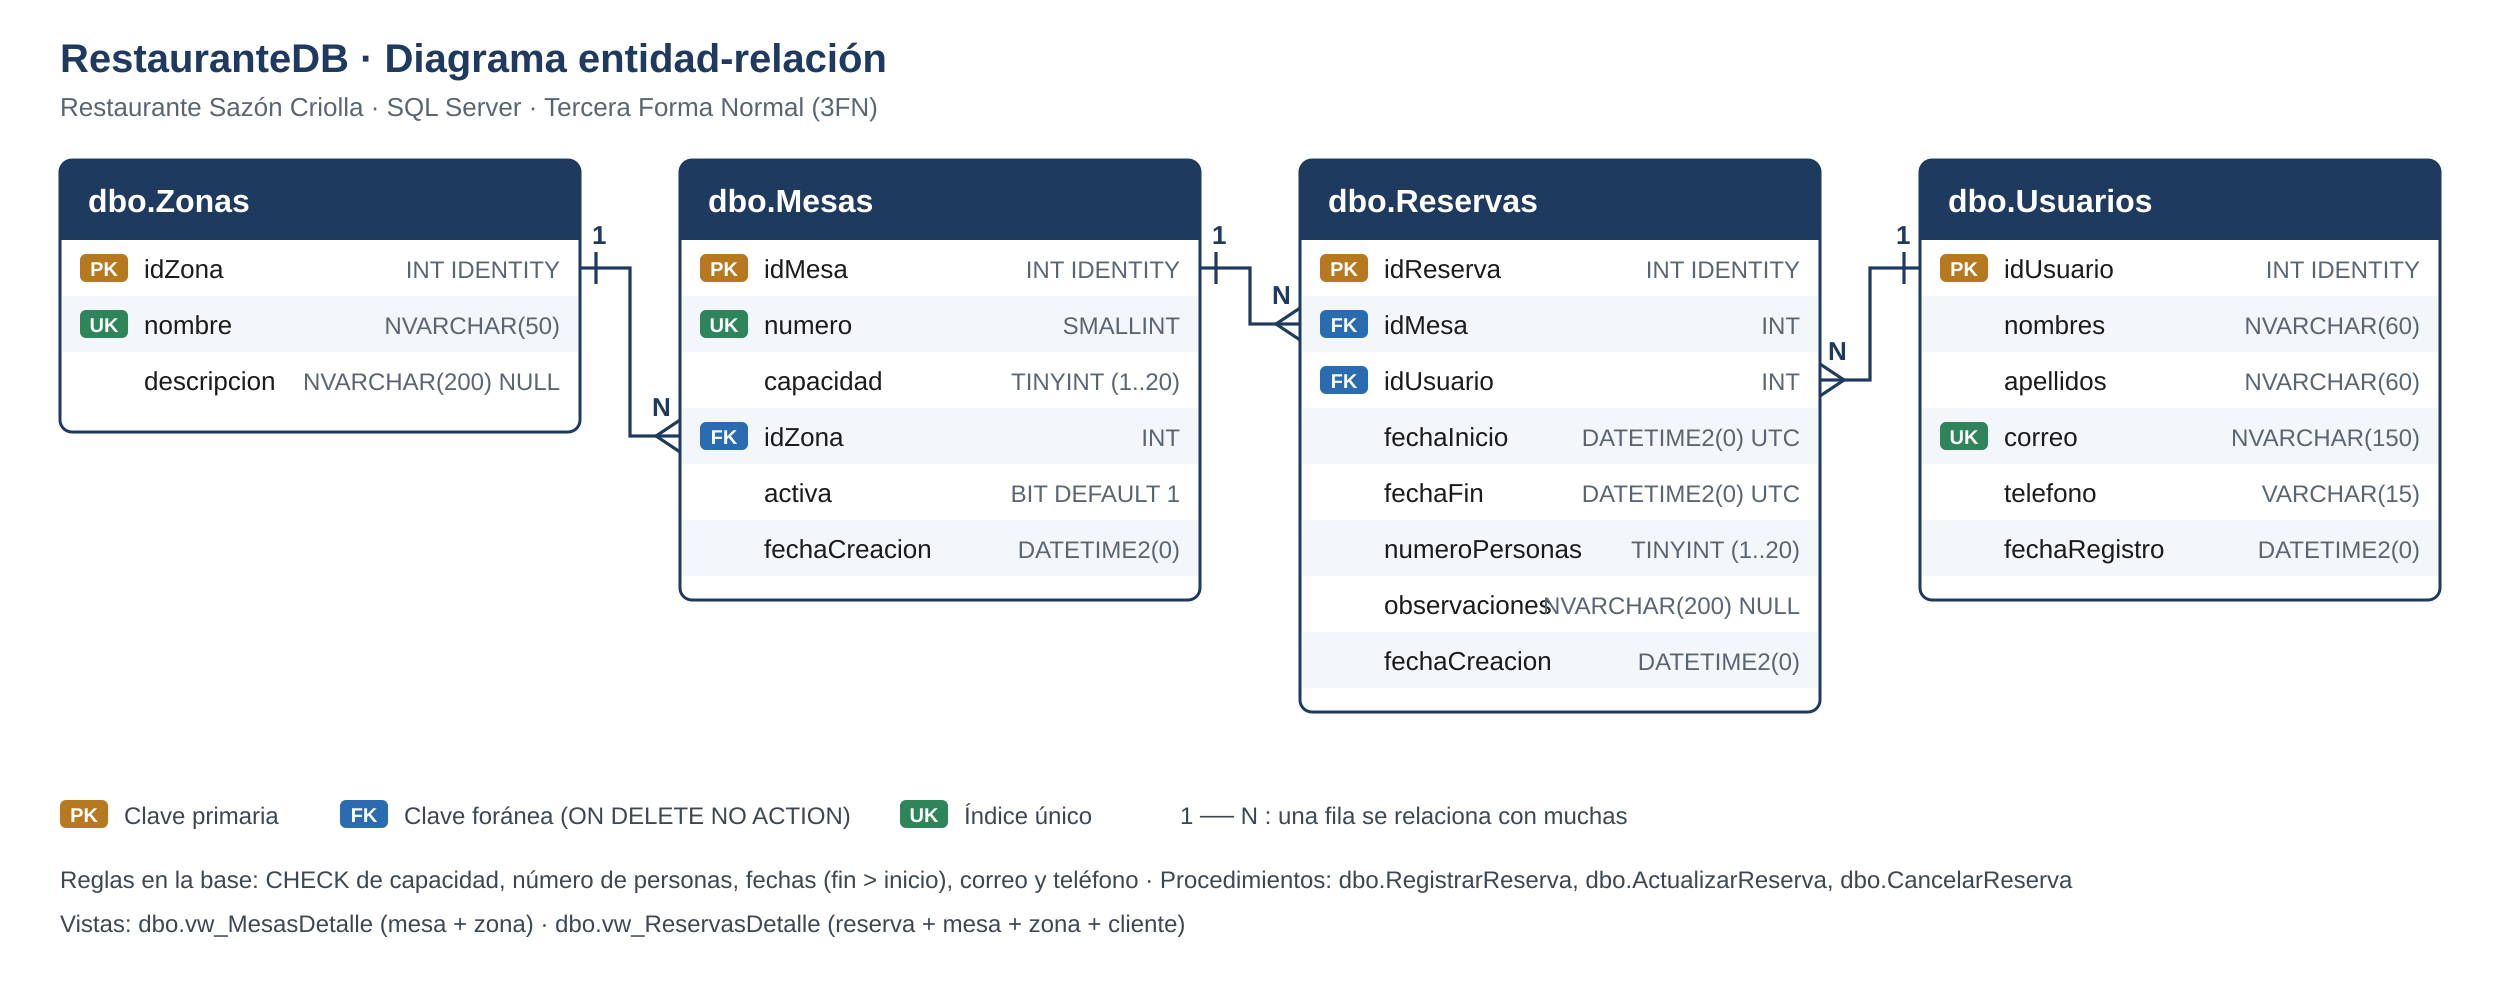
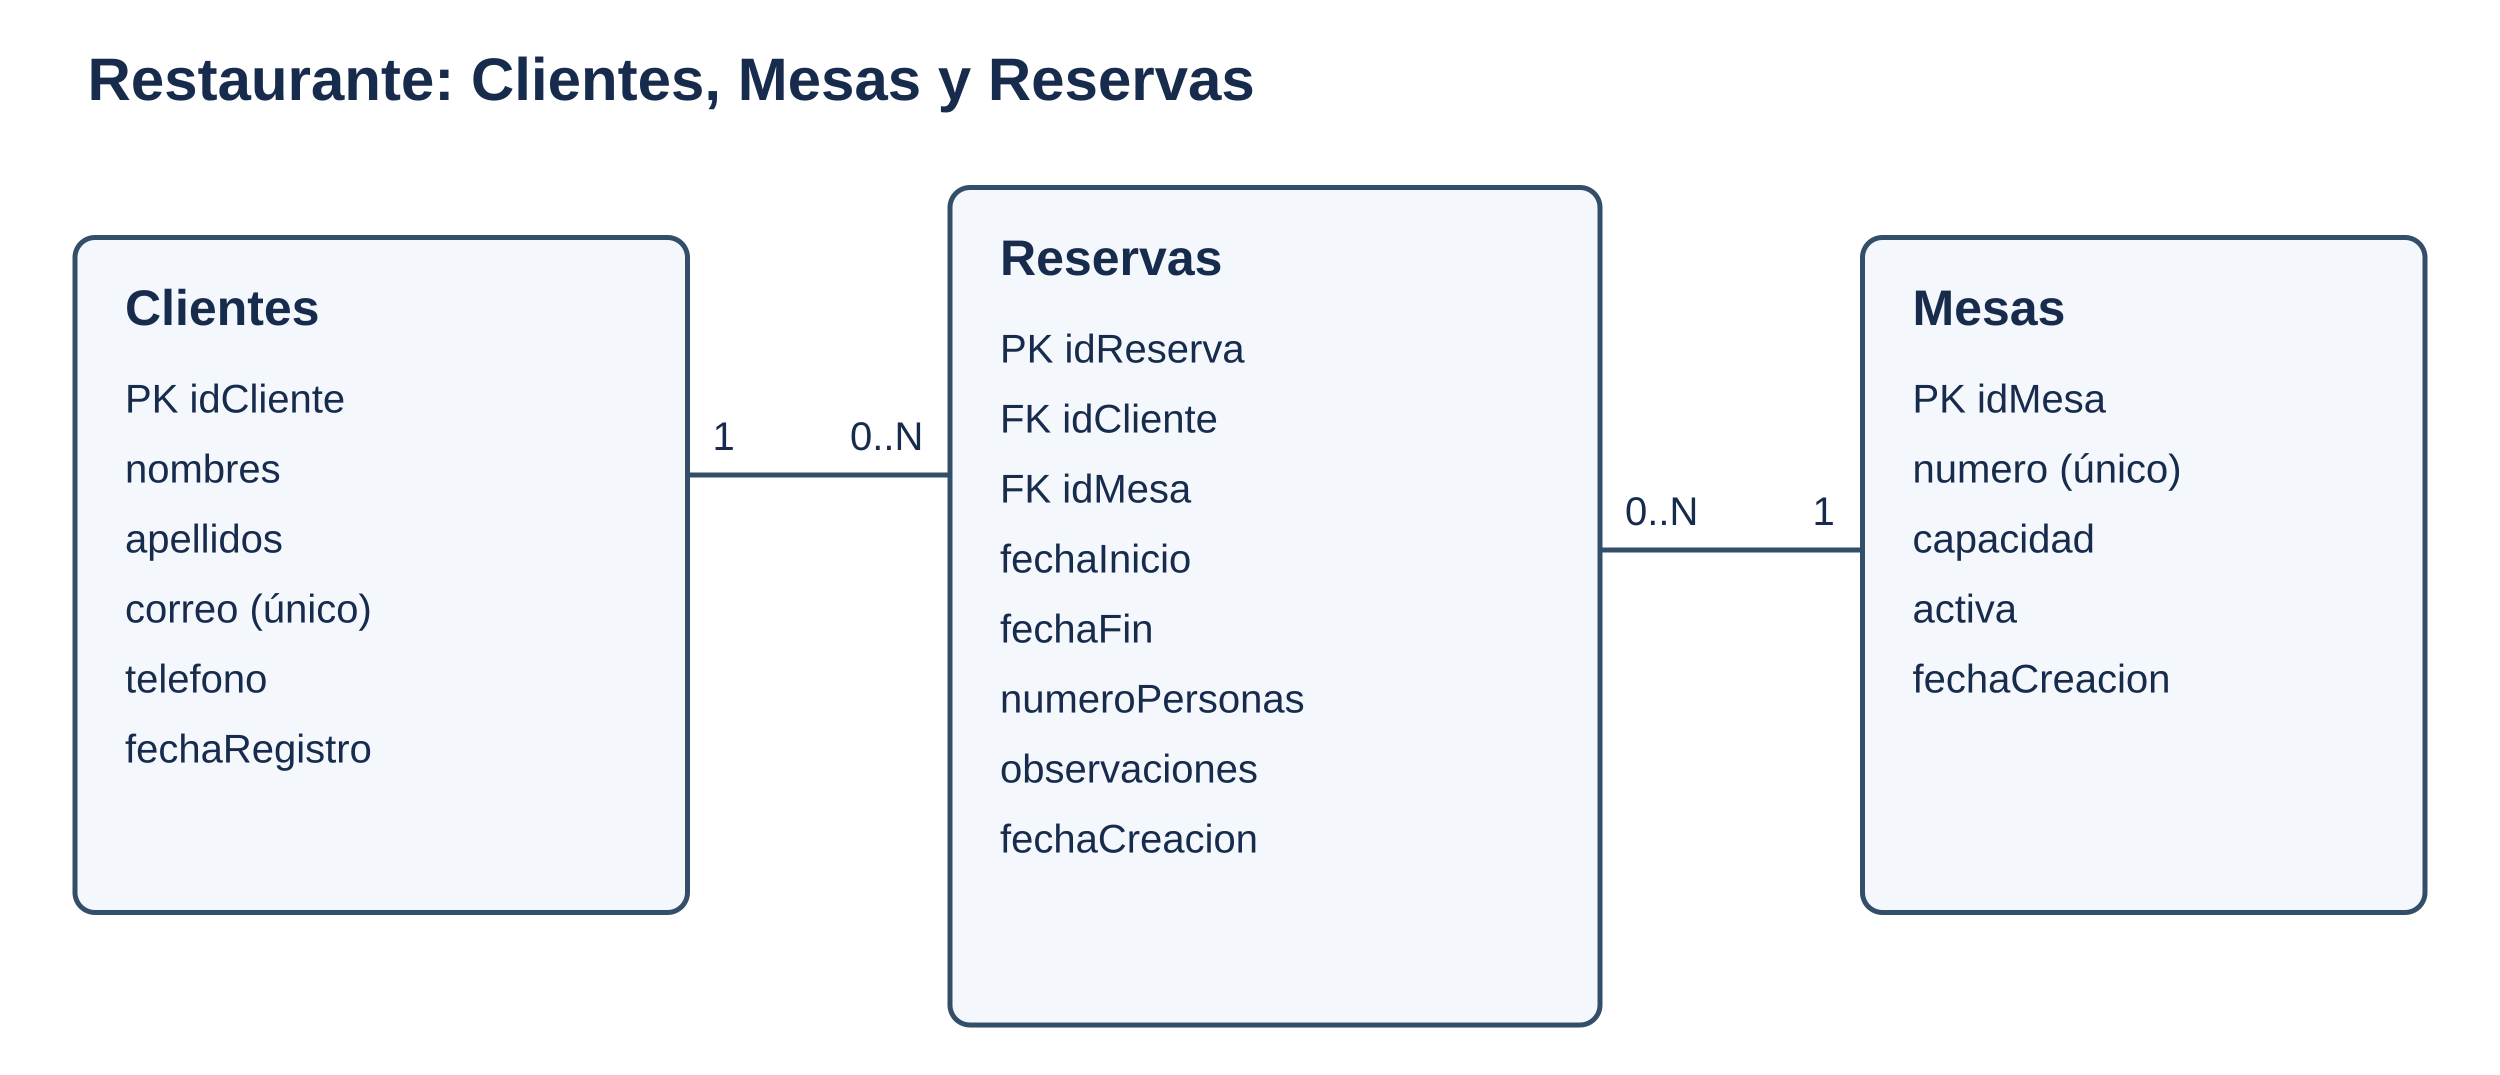
- <svg xmlns="http://www.w3.org/2000/svg" width="1250" height="500" viewBox="0 0 1250 500" font-family="Segoe UI, Arial, sans-serif">
-   <style>
-     .caja { fill: #ffffff; stroke: #1f3a5f; stroke-width: 1.5; }
-     .cabecera { fill: #1f3a5f; }
-     .titulo-tabla { fill: #ffffff; font-size: 16px; font-weight: 600; }
-     .fila-par { fill: #f3f6fa; }
-     .columna { fill: #1b1b1b; font-size: 13px; }
-     .tipo { fill: #5a6573; font-size: 12px; }
-     .pk { fill: #b7791f; }
-     .fk { fill: #2b6cb0; }
-     .uk { fill: #2f855a; }
-     .insignia { fill: #ffffff; font-size: 10px; font-weight: 700; }
-     .relacion { fill: none; stroke: #1f3a5f; stroke-width: 1.6; }
-     .cardinalidad { fill: #1f3a5f; font-size: 13px; font-weight: 700; }
-     .encabezado { fill: #1f3a5f; font-size: 20px; font-weight: 700; }
-     .subtitulo { fill: #5a6573; font-size: 13px; }
-     .leyenda { fill: #3d4752; font-size: 12px; }
-   </style>
-   <rect width="1250" height="500" fill="#ffffff" />
-   <text x="30" y="36" class="encabezado">RestauranteDB · Diagrama entidad-relación</text>
-   <text x="30" y="58" class="subtitulo">Restaurante Sazón Criolla · SQL Server · Tercera Forma Normal (3FN)</text>
-   <g transform="translate(30,80)">
-     <rect class="caja" width="260" height="136" rx="6" />
-     <path class="cabecera" d="M6,0 H254 A6,6 0 0 1 260,6 V40 H0 V6 A6,6 0 0 1 6,0 Z" />
-     <text x="14" y="26" class="titulo-tabla">dbo.Zonas</text>
-     <rect class="fila-par" x="1" y="68" width="258" height="28" />
-     <g transform="translate(0,40)">
-       <rect class="pk" x="10" y="7" width="24" height="14" rx="3" />
-       <text x="22" y="18" class="insignia" text-anchor="middle">PK</text>
-       <text x="42" y="19" class="columna">idZona</text>
-       <text x="250" y="19" class="tipo" text-anchor="end">INT IDENTITY</text>
-     </g>
-     <g transform="translate(0,68)">
-       <rect class="uk" x="10" y="7" width="24" height="14" rx="3" />
-       <text x="22" y="18" class="insignia" text-anchor="middle">UK</text>
-       <text x="42" y="19" class="columna">nombre</text>
-       <text x="250" y="19" class="tipo" text-anchor="end">NVARCHAR(50)</text>
-     </g>
-     <g transform="translate(0,96)">
-       <text x="42" y="19" class="columna">descripcion</text>
-       <text x="250" y="19" class="tipo" text-anchor="end">NVARCHAR(200) NULL</text>
-     </g>
-   </g>
-   <g transform="translate(340,80)">
-     <rect class="caja" width="260" height="220" rx="6" />
-     <path class="cabecera" d="M6,0 H254 A6,6 0 0 1 260,6 V40 H0 V6 A6,6 0 0 1 6,0 Z" />
-     <text x="14" y="26" class="titulo-tabla">dbo.Mesas</text>
-     <rect class="fila-par" x="1" y="68" width="258" height="28" />
-     <rect class="fila-par" x="1" y="124" width="258" height="28" />
-     <rect class="fila-par" x="1" y="180" width="258" height="28" />
-     <g transform="translate(0,40)">
-       <rect class="pk" x="10" y="7" width="24" height="14" rx="3" />
-       <text x="22" y="18" class="insignia" text-anchor="middle">PK</text>
-       <text x="42" y="19" class="columna">idMesa</text>
-       <text x="250" y="19" class="tipo" text-anchor="end">INT IDENTITY</text>
-     </g>
-     <g transform="translate(0,68)">
-       <rect class="uk" x="10" y="7" width="24" height="14" rx="3" />
-       <text x="22" y="18" class="insignia" text-anchor="middle">UK</text>
-       <text x="42" y="19" class="columna">numero</text>
-       <text x="250" y="19" class="tipo" text-anchor="end">SMALLINT</text>
-     </g>
-     <g transform="translate(0,96)">
-       <text x="42" y="19" class="columna">capacidad</text>
-       <text x="250" y="19" class="tipo" text-anchor="end">TINYINT (1..20)</text>
-     </g>
-     <g transform="translate(0,124)">
-       <rect class="fk" x="10" y="7" width="24" height="14" rx="3" />
-       <text x="22" y="18" class="insignia" text-anchor="middle">FK</text>
-       <text x="42" y="19" class="columna">idZona</text>
-       <text x="250" y="19" class="tipo" text-anchor="end">INT</text>
-     </g>
-     <g transform="translate(0,152)">
-       <text x="42" y="19" class="columna">activa</text>
-       <text x="250" y="19" class="tipo" text-anchor="end">BIT DEFAULT 1</text>
-     </g>
-     <g transform="translate(0,180)">
-       <text x="42" y="19" class="columna">fechaCreacion</text>
-       <text x="250" y="19" class="tipo" text-anchor="end">DATETIME2(0)</text>
-     </g>
-   </g>
-   <g transform="translate(650,80)">
-     <rect class="caja" width="260" height="276" rx="6" />
-     <path class="cabecera" d="M6,0 H254 A6,6 0 0 1 260,6 V40 H0 V6 A6,6 0 0 1 6,0 Z" />
-     <text x="14" y="26" class="titulo-tabla">dbo.Reservas</text>
-     <rect class="fila-par" x="1" y="68" width="258" height="28" />
-     <rect class="fila-par" x="1" y="124" width="258" height="28" />
-     <rect class="fila-par" x="1" y="180" width="258" height="28" />
-     <rect class="fila-par" x="1" y="236" width="258" height="28" />
-     <g transform="translate(0,40)">
-       <rect class="pk" x="10" y="7" width="24" height="14" rx="3" />
-       <text x="22" y="18" class="insignia" text-anchor="middle">PK</text>
-       <text x="42" y="19" class="columna">idReserva</text>
-       <text x="250" y="19" class="tipo" text-anchor="end">INT IDENTITY</text>
-     </g>
-     <g transform="translate(0,68)">
-       <rect class="fk" x="10" y="7" width="24" height="14" rx="3" />
-       <text x="22" y="18" class="insignia" text-anchor="middle">FK</text>
-       <text x="42" y="19" class="columna">idMesa</text>
-       <text x="250" y="19" class="tipo" text-anchor="end">INT</text>
-     </g>
-     <g transform="translate(0,96)">
-       <rect class="fk" x="10" y="7" width="24" height="14" rx="3" />
-       <text x="22" y="18" class="insignia" text-anchor="middle">FK</text>
-       <text x="42" y="19" class="columna">idUsuario</text>
-       <text x="250" y="19" class="tipo" text-anchor="end">INT</text>
-     </g>
-     <g transform="translate(0,124)">
-       <text x="42" y="19" class="columna">fechaInicio</text>
-       <text x="250" y="19" class="tipo" text-anchor="end">DATETIME2(0) UTC</text>
-     </g>
-     <g transform="translate(0,152)">
-       <text x="42" y="19" class="columna">fechaFin</text>
-       <text x="250" y="19" class="tipo" text-anchor="end">DATETIME2(0) UTC</text>
-     </g>
-     <g transform="translate(0,180)">
-       <text x="42" y="19" class="columna">numeroPersonas</text>
-       <text x="250" y="19" class="tipo" text-anchor="end">TINYINT (1..20)</text>
-     </g>
-     <g transform="translate(0,208)">
-       <text x="42" y="19" class="columna">observaciones</text>
-       <text x="250" y="19" class="tipo" text-anchor="end">NVARCHAR(200) NULL</text>
-     </g>
-     <g transform="translate(0,236)">
-       <text x="42" y="19" class="columna">fechaCreacion</text>
-       <text x="250" y="19" class="tipo" text-anchor="end">DATETIME2(0)</text>
-     </g>
-   </g>
-   <g transform="translate(960,80)">
-     <rect class="caja" width="260" height="220" rx="6" />
-     <path class="cabecera" d="M6,0 H254 A6,6 0 0 1 260,6 V40 H0 V6 A6,6 0 0 1 6,0 Z" />
-     <text x="14" y="26" class="titulo-tabla">dbo.Usuarios</text>
-     <rect class="fila-par" x="1" y="68" width="258" height="28" />
-     <rect class="fila-par" x="1" y="124" width="258" height="28" />
-     <rect class="fila-par" x="1" y="180" width="258" height="28" />
-     <g transform="translate(0,40)">
-       <rect class="pk" x="10" y="7" width="24" height="14" rx="3" />
-       <text x="22" y="18" class="insignia" text-anchor="middle">PK</text>
-       <text x="42" y="19" class="columna">idUsuario</text>
-       <text x="250" y="19" class="tipo" text-anchor="end">INT IDENTITY</text>
-     </g>
-     <g transform="translate(0,68)">
-       <text x="42" y="19" class="columna">nombres</text>
-       <text x="250" y="19" class="tipo" text-anchor="end">NVARCHAR(60)</text>
-     </g>
-     <g transform="translate(0,96)">
-       <text x="42" y="19" class="columna">apellidos</text>
-       <text x="250" y="19" class="tipo" text-anchor="end">NVARCHAR(60)</text>
-     </g>
-     <g transform="translate(0,124)">
-       <rect class="uk" x="10" y="7" width="24" height="14" rx="3" />
-       <text x="22" y="18" class="insignia" text-anchor="middle">UK</text>
-       <text x="42" y="19" class="columna">correo</text>
-       <text x="250" y="19" class="tipo" text-anchor="end">NVARCHAR(150)</text>
-     </g>
-     <g transform="translate(0,152)">
-       <text x="42" y="19" class="columna">telefono</text>
-       <text x="250" y="19" class="tipo" text-anchor="end">VARCHAR(15)</text>
-     </g>
-     <g transform="translate(0,180)">
-       <text x="42" y="19" class="columna">fechaRegistro</text>
-       <text x="250" y="19" class="tipo" text-anchor="end">DATETIME2(0)</text>
-     </g>
-   </g>
-   <path class="relacion" d="M290,134 H315 V218 H340" />
-   <path class="relacion" d="M298,126 V142" />
-   <path class="relacion" d="M328,218 L340,210 M328,218 L340,226" />
-   <text x="296" y="122" class="cardinalidad">1</text>
-   <text x="326" y="208" class="cardinalidad">N</text>
-   <path class="relacion" d="M600,134 H625 V162 H650" />
-   <path class="relacion" d="M608,126 V142" />
-   <path class="relacion" d="M638,162 L650,154 M638,162 L650,170" />
-   <text x="606" y="122" class="cardinalidad">1</text>
-   <text x="636" y="152" class="cardinalidad">N</text>
-   <path class="relacion" d="M960,134 H935 V190 H910" />
-   <path class="relacion" d="M952,126 V142" />
-   <path class="relacion" d="M922,190 L910,182 M922,190 L910,198" />
-   <text x="948" y="122" class="cardinalidad">1</text>
-   <text x="914" y="180" class="cardinalidad">N</text>
-   <g transform="translate(30,400)">
-     <rect class="pk" x="0" y="0" width="24" height="14" rx="3" />
-     <text x="12" y="11" class="insignia" text-anchor="middle">PK</text>
-     <text x="32" y="12" class="leyenda">Clave primaria</text>
-     <rect class="fk" x="140" y="0" width="24" height="14" rx="3" />
-     <text x="152" y="11" class="insignia" text-anchor="middle">FK</text>
-     <text x="172" y="12" class="leyenda">Clave foránea (ON DELETE NO ACTION)</text>
-     <rect class="uk" x="420" y="0" width="24" height="14" rx="3" />
-     <text x="432" y="11" class="insignia" text-anchor="middle">UK</text>
-     <text x="452" y="12" class="leyenda">Índice único</text>
-     <text x="560" y="12" class="leyenda">1 ── N : una fila se relaciona con muchas</text>
-     <text x="0" y="44" class="leyenda">Reglas en la base: CHECK de capacidad, número de personas, fechas (fin &gt; inicio), correo y teléfono · Procedimientos: dbo.RegistrarReserva, dbo.ActualizarReserva, dbo.CancelarReserva</text>
-     <text x="0" y="66" class="leyenda">Vistas: dbo.vw_MesasDetalle (mesa + zona) · dbo.vw_ReservasDetalle (reserva + mesa + zona + cliente)</text>
-   </g>
+ <svg xmlns="http://www.w3.org/2000/svg" width="1000" height="430" viewBox="0 0 1000 430">
+   <style>text{font-family:Arial,sans-serif;fill:#172b4d}.title{font-size:24px;font-weight:bold}.name{font-size:20px;font-weight:bold}.field{font-size:16px}.card{fill:#f4f7fb;stroke:#334e68;stroke-width:2}.link{stroke:#334e68;stroke-width:2;fill:none}</style>
+   <rect width="1000" height="430" fill="white" />
+   <text x="35" y="40" class="title">Restaurante: Clientes, Mesas y Reservas</text>
+   <rect x="30" y="95" width="245" height="270" rx="8" class="card" />
+   <text x="50" y="130" class="name">Clientes</text>
+   <text x="50" y="165" class="field">
+     <tspan x="50">PK idCliente</tspan>
+     <tspan x="50" dy="28">nombres</tspan>
+     <tspan x="50" dy="28">apellidos</tspan>
+     <tspan x="50" dy="28">correo (único)</tspan>
+     <tspan x="50" dy="28">telefono</tspan>
+     <tspan x="50" dy="28">fechaRegistro</tspan>
+   </text>
+   <rect x="380" y="75" width="260" height="335" rx="8" class="card" />
+   <text x="400" y="110" class="name">Reservas</text>
+   <text x="400" y="145" class="field">
+     <tspan x="400">PK idReserva</tspan>
+     <tspan x="400" dy="28">FK idCliente</tspan>
+     <tspan x="400" dy="28">FK idMesa</tspan>
+     <tspan x="400" dy="28">fechaInicio</tspan>
+     <tspan x="400" dy="28">fechaFin</tspan>
+     <tspan x="400" dy="28">numeroPersonas</tspan>
+     <tspan x="400" dy="28">observaciones</tspan>
+     <tspan x="400" dy="28">fechaCreacion</tspan>
+   </text>
+   <rect x="745" y="95" width="225" height="270" rx="8" class="card" />
+   <text x="765" y="130" class="name">Mesas</text>
+   <text x="765" y="165" class="field">
+     <tspan x="765">PK idMesa</tspan>
+     <tspan x="765" dy="28">numero (único)</tspan>
+     <tspan x="765" dy="28">capacidad</tspan>
+     <tspan x="765" dy="28">activa</tspan>
+     <tspan x="765" dy="28">fechaCreacion</tspan>
+   </text>
+   <path d="M275 190 H380 M640 220 H745" class="link" />
+   <text x="285" y="180" class="field">1</text>
+   <text x="340" y="180" class="field">0..N</text>
+   <text x="650" y="210" class="field">0..N</text>
+   <text x="725" y="210" class="field">1</text>
</svg>
